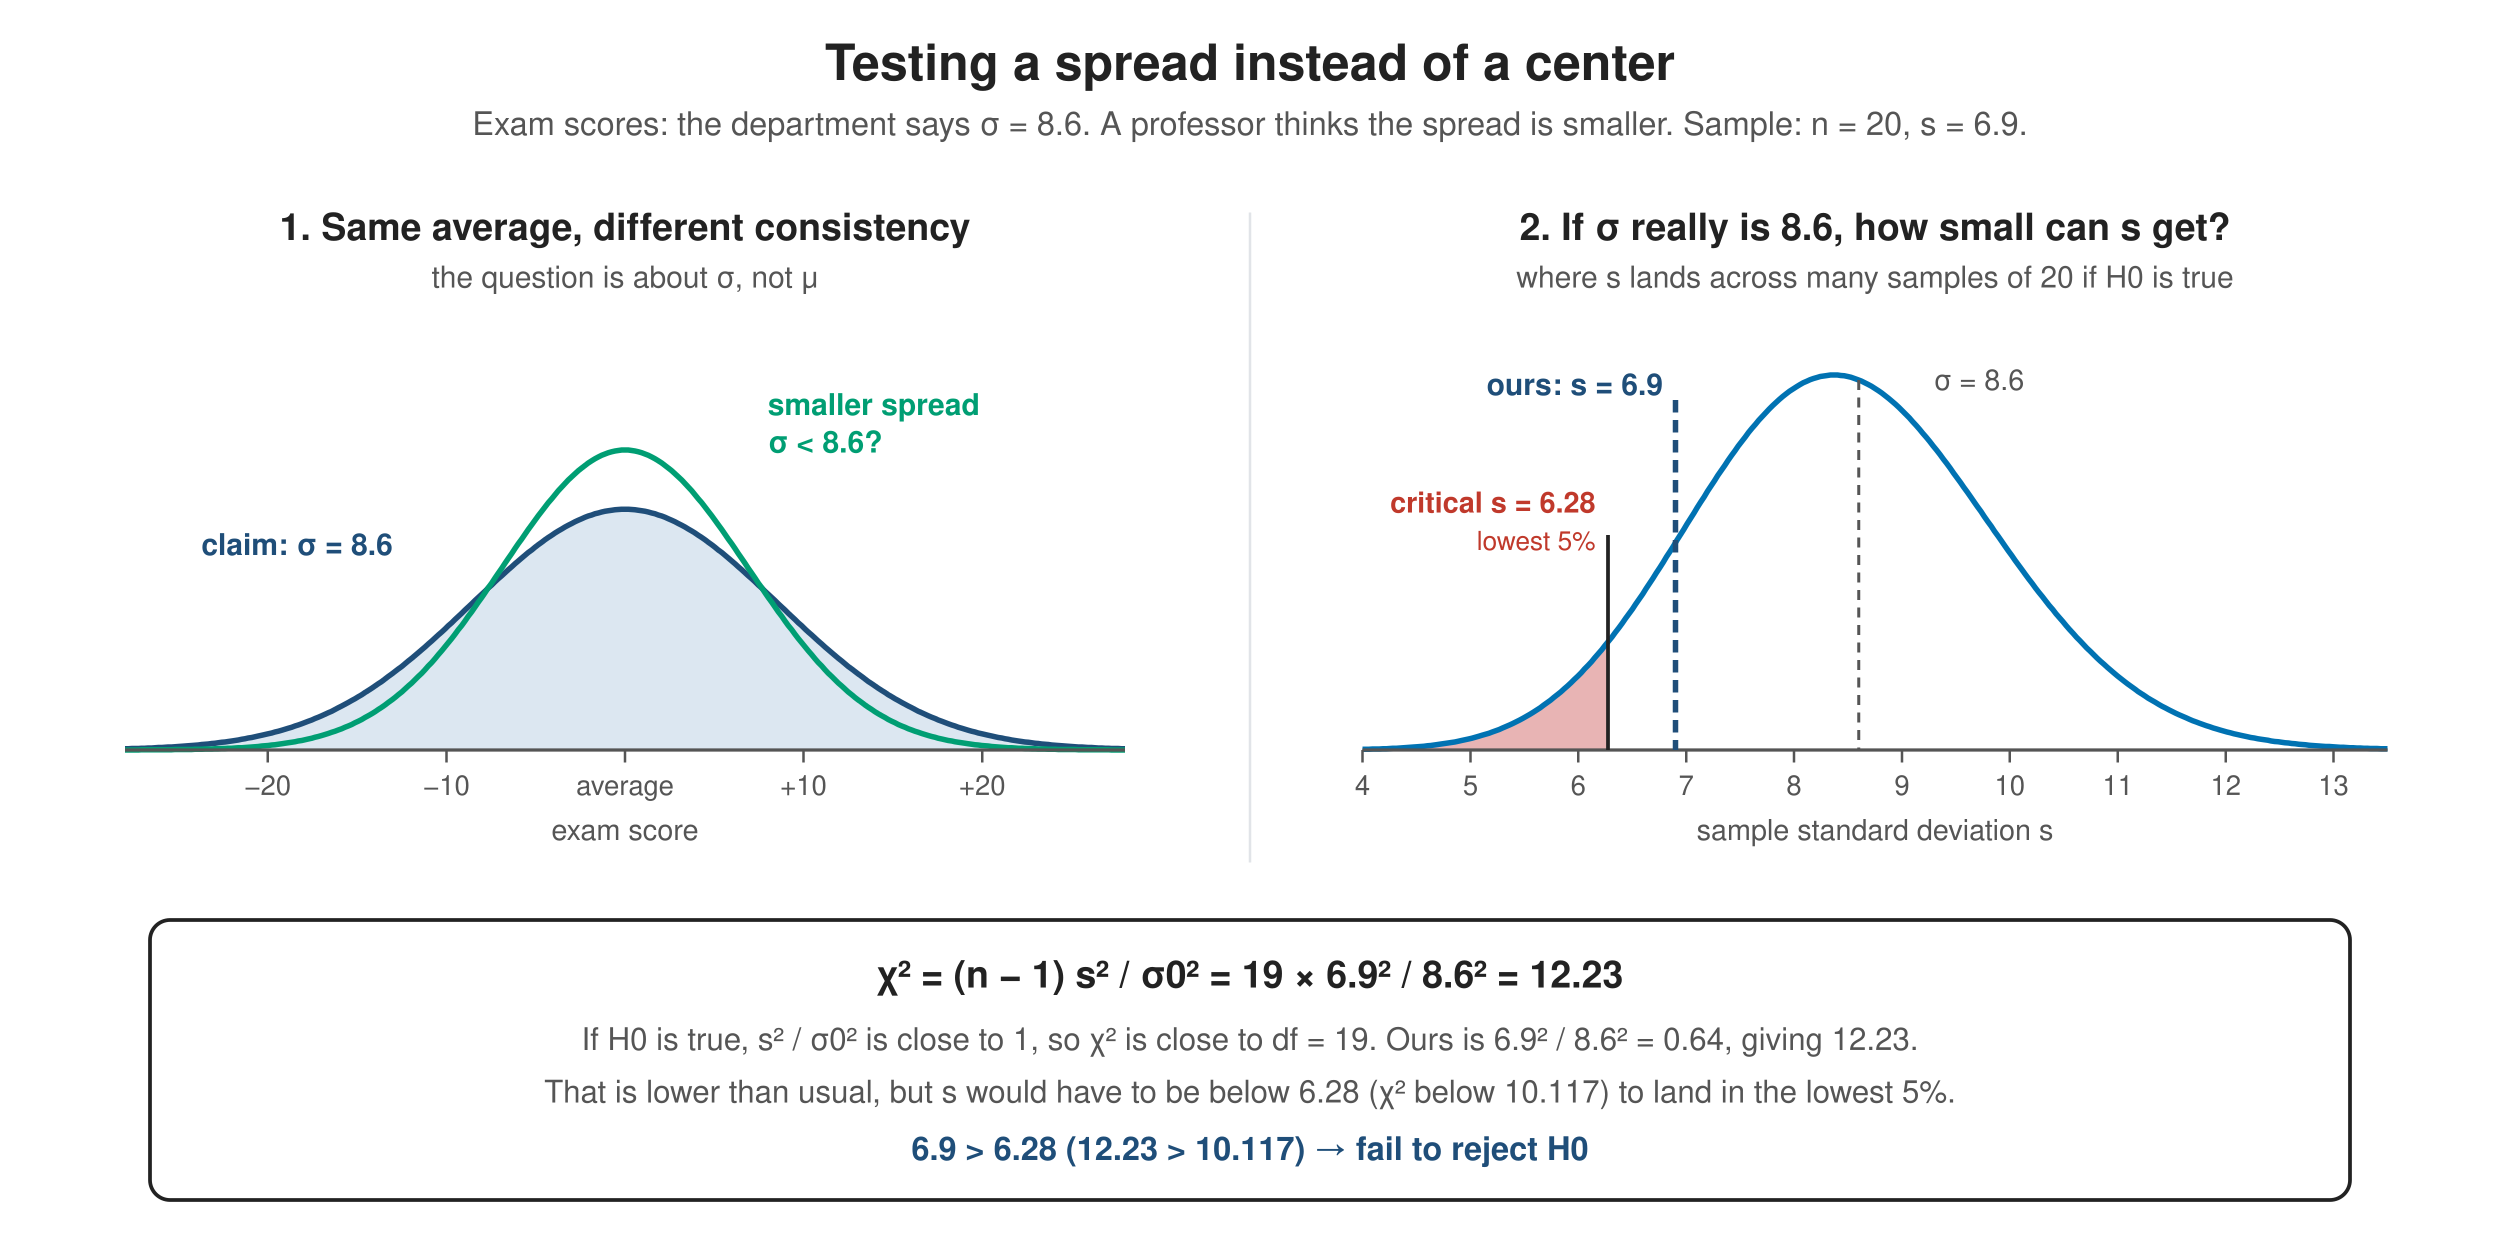
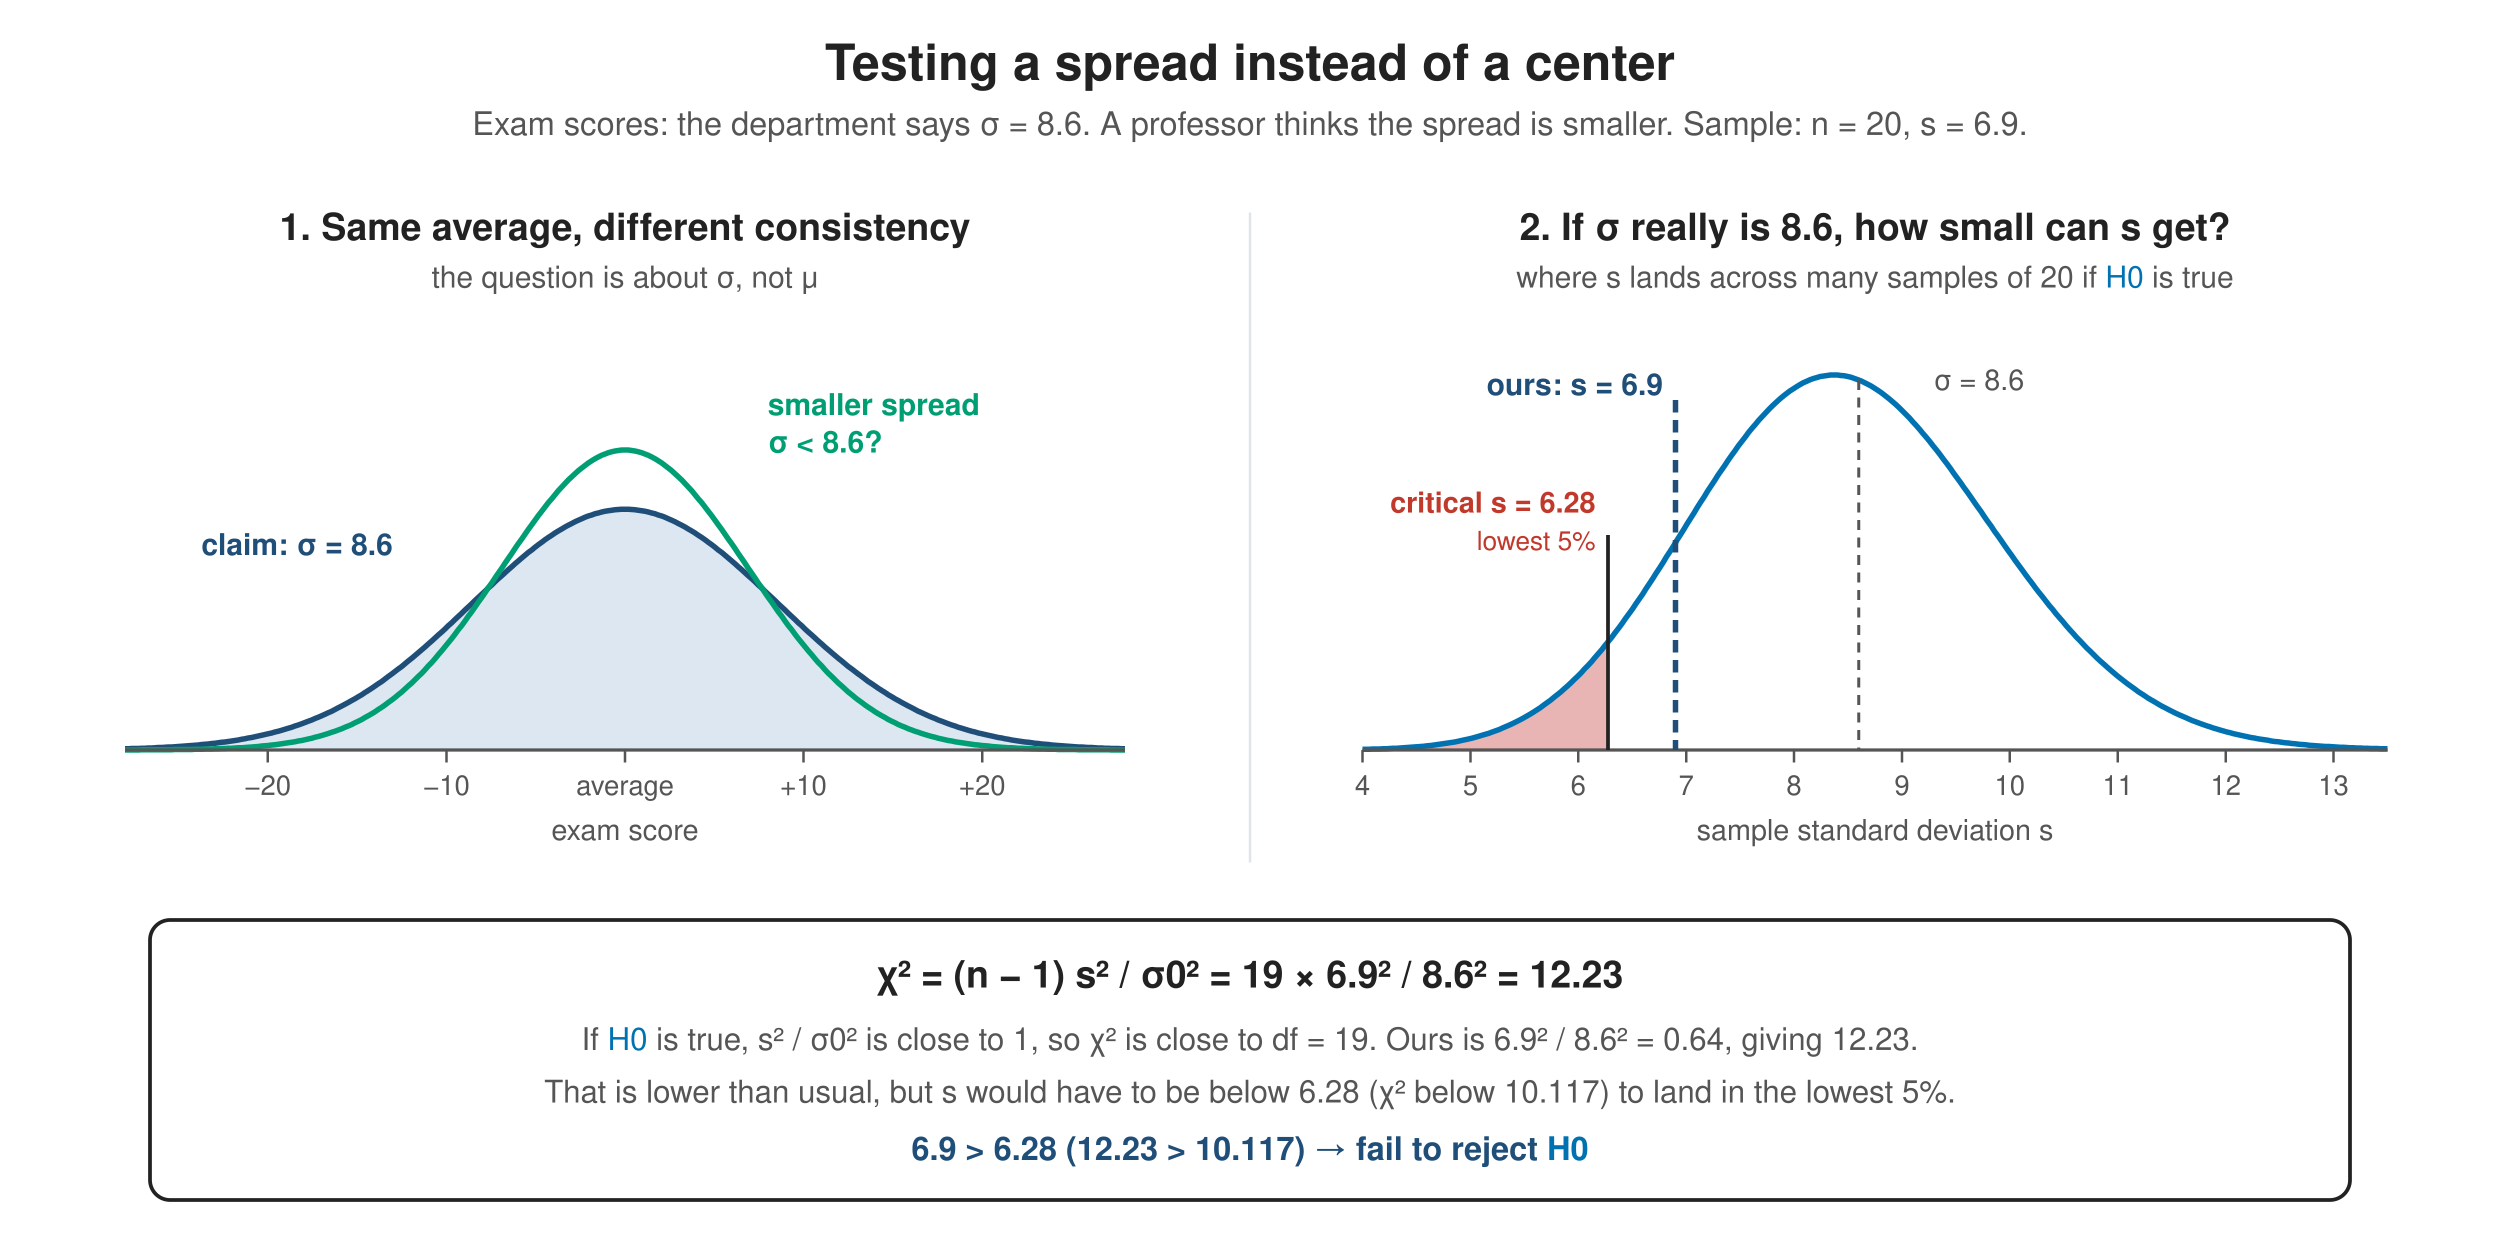
<svg xmlns="http://www.w3.org/2000/svg" width="1000" height="500" viewBox="0 0 1000 500" font-family="Helvetica, Arial, sans-serif">
  <defs>
    <marker id="a" viewBox="0 0 10 10" refX="9" refY="5" markerWidth="6" markerHeight="6" orient="auto-start-reverse">
      <path d="M0,0 L10,5 L0,10 z" fill="#222222" />
    </marker>
  </defs>
  <rect width="100%" height="100%" fill="#ffffff" />
  <text x="500.0" y="32.0" font-size="20" fill="#222222" text-anchor="middle" font-weight="bold">Testing a spread instead of a center</text>
  <text x="500.0" y="54.0" font-size="13" fill="#555555" text-anchor="middle">Exam scores: the department says σ = 8.6. A professor thinks the spread is smaller. Sample: n = 20, s = 6.9.</text>
  <text x="250.0" y="96.0" font-size="15" fill="#222222" text-anchor="middle" font-weight="bold">1. Same average, different consistency</text>
  <text x="250.0" y="115.0" font-size="12" fill="#555555" text-anchor="middle">the question is about σ, not μ</text>
  <polygon points="50.0,300.0 50.0,299.5 52.5,299.5 55.0,299.4 57.5,299.3 60.0,299.2 62.5,299.1 65.0,299.0 67.5,298.8 70.0,298.7 72.5,298.5 75.0,298.3 77.5,298.1 80.0,297.9 82.5,297.7 85.0,297.4 87.5,297.1 90.0,296.8 92.5,296.4 95.0,296.0 97.5,295.6 100.0,295.1 102.5,294.6 105.0,294.1 107.5,293.5 110.0,292.8 112.5,292.1 115.0,291.4 117.5,290.6 120.0,289.7 122.5,288.8 125.0,287.9 127.5,286.8 130.0,285.7 132.5,284.5 135.0,283.3 137.5,282.0 140.0,280.6 142.5,279.2 145.0,277.7 147.5,276.1 150.0,274.4 152.5,272.7 155.0,270.9 157.5,269.0 160.0,267.1 162.5,265.1 165.0,263.0 167.5,260.9 170.0,258.8 172.5,256.6 175.0,254.3 177.5,252.0 180.0,249.7 182.5,247.4 185.0,245.0 187.5,242.6 190.0,240.2 192.5,237.9 195.0,235.5 197.5,233.2 200.0,230.9 202.5,228.6 205.0,226.4 207.5,224.2 210.0,222.1 212.5,220.1 215.0,218.1 217.5,216.3 220.0,214.5 222.5,212.9 225.0,211.4 227.5,210.0 230.0,208.7 232.5,207.5 235.0,206.5 237.5,205.7 240.0,205.0 242.5,204.4 245.0,204.0 247.5,203.8 250.0,203.7 252.5,203.8 255.0,204.0 257.5,204.4 260.0,205.0 262.5,205.7 265.0,206.5 267.5,207.5 270.0,208.7 272.5,210.0 275.0,211.4 277.5,212.9 280.0,214.5 282.5,216.3 285.0,218.1 287.5,220.1 290.0,222.1 292.5,224.2 295.0,226.4 297.5,228.6 300.0,230.9 302.5,233.2 305.0,235.5 307.5,237.9 310.0,240.2 312.5,242.6 315.0,245.0 317.5,247.4 320.0,249.7 322.5,252.0 325.0,254.3 327.5,256.6 330.0,258.8 332.5,260.9 335.0,263.0 337.5,265.1 340.0,267.1 342.5,269.0 345.0,270.9 347.5,272.7 350.0,274.4 352.5,276.1 355.0,277.7 357.5,279.2 360.0,280.6 362.5,282.0 365.0,283.3 367.5,284.5 370.0,285.7 372.5,286.8 375.0,287.9 377.5,288.8 380.0,289.7 382.5,290.6 385.0,291.4 387.5,292.1 390.0,292.8 392.5,293.5 395.0,294.1 397.5,294.6 400.0,295.1 402.5,295.6 405.0,296.0 407.5,296.4 410.0,296.8 412.5,297.1 415.0,297.4 417.5,297.7 420.0,297.9 422.5,298.1 425.0,298.3 427.5,298.5 430.0,298.7 432.5,298.8 435.0,299.0 437.5,299.1 440.0,299.2 442.5,299.3 445.0,299.4 447.5,299.5 450.0,299.5 450.0,300.0" fill="#BFD3E6" fill-opacity="0.55" stroke="none" />
  <polyline points="50.0,299.5 51.3,299.5 52.7,299.4 54.0,299.4 55.3,299.4 56.7,299.3 58.0,299.3 59.3,299.2 60.7,299.2 62.0,299.1 63.3,299.0 64.7,299.0 66.0,298.9 67.3,298.8 68.7,298.8 70.0,298.7 71.3,298.6 72.7,298.5 74.0,298.4 75.3,298.3 76.7,298.2 78.0,298.1 79.3,298.0 80.7,297.8 82.0,297.7 83.3,297.6 84.7,297.4 86.0,297.3 87.3,297.1 88.7,296.9 90.0,296.8 91.3,296.6 92.7,296.4 94.0,296.2 95.3,296.0 96.7,295.7 98.0,295.5 99.3,295.2 100.7,295.0 102.0,294.7 103.3,294.4 104.7,294.1 106.0,293.8 107.3,293.5 108.7,293.2 110.0,292.8 111.3,292.5 112.7,292.1 114.0,291.7 115.3,291.3 116.7,290.9 118.0,290.4 119.3,290.0 120.7,289.5 122.0,289.0 123.3,288.5 124.7,288.0 126.0,287.4 127.3,286.9 128.7,286.3 130.0,285.7 131.3,285.1 132.7,284.5 134.0,283.8 135.3,283.1 136.7,282.4 138.0,281.7 139.3,281.0 140.7,280.2 142.0,279.5 143.3,278.7 144.7,277.9 146.0,277.0 147.3,276.2 148.7,275.3 150.0,274.4 151.3,273.5 152.7,272.6 154.0,271.6 155.3,270.6 156.7,269.6 158.0,268.6 159.3,267.6 160.7,266.6 162.0,265.5 163.3,264.4 164.7,263.3 166.0,262.2 167.3,261.1 168.7,259.9 170.0,258.8 171.3,257.6 172.7,256.4 174.0,255.2 175.3,254.0 176.7,252.8 178.0,251.6 179.3,250.3 180.7,249.1 182.0,247.8 183.3,246.6 184.7,245.3 186.0,244.0 187.3,242.8 188.7,241.5 190.0,240.2 191.3,239.0 192.7,237.7 194.0,236.5 195.3,235.2 196.7,234.0 198.0,232.7 199.3,231.5 200.7,230.3 202.0,229.1 203.3,227.9 204.7,226.7 206.0,225.5 207.3,224.4 208.7,223.2 210.0,222.1 211.3,221.0 212.7,220.0 214.0,218.9 215.3,217.9 216.7,216.9 218.0,215.9 219.3,215.0 220.7,214.1 222.0,213.2 223.3,212.4 224.7,211.6 226.0,210.8 227.3,210.1 228.7,209.4 230.0,208.7 231.3,208.1 232.7,207.5 234.0,206.9 235.3,206.4 236.7,206.0 238.0,205.5 239.3,205.2 240.7,204.8 242.0,204.5 243.3,204.3 244.7,204.1 246.0,203.9 247.3,203.8 248.7,203.7 250.0,203.7 251.3,203.7 252.7,203.8 254.0,203.9 255.3,204.1 256.7,204.3 258.0,204.5 259.3,204.8 260.7,205.2 262.0,205.5 263.3,206.0 264.7,206.4 266.0,206.9 267.3,207.5 268.7,208.1 270.0,208.7 271.3,209.4 272.7,210.1 274.0,210.8 275.3,211.6 276.7,212.4 278.0,213.2 279.3,214.1 280.7,215.0 282.0,215.9 283.3,216.9 284.7,217.9 286.0,218.9 287.3,220.0 288.7,221.0 290.0,222.1 291.3,223.2 292.7,224.4 294.0,225.5 295.3,226.7 296.7,227.9 298.0,229.1 299.3,230.3 300.7,231.5 302.0,232.7 303.3,234.0 304.7,235.2 306.0,236.5 307.3,237.7 308.7,239.0 310.0,240.2 311.3,241.5 312.7,242.8 314.0,244.0 315.3,245.3 316.7,246.6 318.0,247.8 319.3,249.1 320.7,250.3 322.0,251.6 323.3,252.8 324.7,254.0 326.0,255.2 327.3,256.4 328.7,257.6 330.0,258.8 331.3,259.9 332.7,261.1 334.0,262.2 335.3,263.3 336.7,264.4 338.0,265.5 339.3,266.6 340.7,267.6 342.0,268.6 343.3,269.6 344.7,270.6 346.0,271.6 347.3,272.6 348.7,273.5 350.0,274.4 351.3,275.3 352.7,276.2 354.0,277.0 355.3,277.9 356.7,278.7 358.0,279.5 359.3,280.2 360.7,281.0 362.0,281.7 363.3,282.4 364.7,283.1 366.0,283.8 367.3,284.5 368.7,285.1 370.0,285.7 371.3,286.3 372.7,286.9 374.0,287.4 375.3,288.0 376.7,288.5 378.0,289.0 379.3,289.5 380.7,290.0 382.0,290.4 383.3,290.9 384.7,291.3 386.0,291.7 387.3,292.1 388.7,292.5 390.0,292.8 391.3,293.2 392.7,293.5 394.0,293.8 395.3,294.1 396.7,294.4 398.0,294.7 399.3,295.0 400.7,295.2 402.0,295.5 403.3,295.7 404.7,296.0 406.0,296.2 407.3,296.4 408.7,296.6 410.0,296.8 411.3,296.9 412.7,297.1 414.0,297.3 415.3,297.4 416.7,297.6 418.0,297.7 419.3,297.8 420.7,298.0 422.0,298.1 423.3,298.2 424.7,298.3 426.0,298.4 427.3,298.5 428.7,298.6 430.0,298.7 431.3,298.8 432.7,298.8 434.0,298.9 435.3,299.0 436.7,299.0 438.0,299.1 439.3,299.2 440.7,299.2 442.0,299.3 443.3,299.3 444.7,299.4 446.0,299.4 447.3,299.4 448.7,299.5 450.0,299.5" fill="none" stroke="#1F4E79" stroke-width="2.2" />
  <polyline points="50.0,300.0 51.3,300.0 52.7,300.0 54.0,300.0 55.3,300.0 56.7,299.9 58.0,299.9 59.3,299.9 60.7,299.9 62.0,299.9 63.3,299.9 64.7,299.9 66.0,299.9 67.3,299.9 68.7,299.9 70.0,299.8 71.3,299.8 72.7,299.8 74.0,299.8 75.3,299.8 76.7,299.8 78.0,299.7 79.3,299.7 80.7,299.7 82.0,299.6 83.3,299.6 84.7,299.6 86.0,299.5 87.3,299.5 88.7,299.4 90.0,299.4 91.3,299.3 92.7,299.3 94.0,299.2 95.3,299.1 96.7,299.1 98.0,299.0 99.3,298.9 100.7,298.8 102.0,298.7 103.3,298.6 104.7,298.4 106.0,298.3 107.3,298.2 108.7,298.0 110.0,297.9 111.3,297.7 112.7,297.5 114.0,297.3 115.3,297.1 116.7,296.9 118.0,296.7 119.3,296.4 120.7,296.2 122.0,295.9 123.3,295.6 124.7,295.3 126.0,294.9 127.3,294.6 128.7,294.2 130.0,293.8 131.3,293.4 132.7,292.9 134.0,292.5 135.3,292.0 136.7,291.5 138.0,290.9 139.3,290.4 140.7,289.8 142.0,289.1 143.3,288.5 144.7,287.8 146.0,287.0 147.3,286.3 148.7,285.5 150.0,284.7 151.3,283.8 152.7,282.9 154.0,282.0 155.3,281.0 156.7,280.0 158.0,279.0 159.3,277.9 160.7,276.8 162.0,275.6 163.3,274.4 164.7,273.2 166.0,271.9 167.3,270.6 168.7,269.3 170.0,267.9 171.3,266.4 172.7,265.0 174.0,263.5 175.3,261.9 176.7,260.3 178.0,258.7 179.3,257.1 180.7,255.4 182.0,253.7 183.3,251.9 184.7,250.2 186.0,248.4 187.3,246.5 188.7,244.7 190.0,242.8 191.3,240.9 192.7,239.0 194.0,237.1 195.3,235.1 196.7,233.2 198.0,231.2 199.3,229.3 200.7,227.3 202.0,225.3 203.3,223.4 204.7,221.4 206.0,219.4 207.3,217.5 208.7,215.6 210.0,213.7 211.3,211.8 212.7,209.9 214.0,208.1 215.3,206.3 216.7,204.5 218.0,202.8 219.3,201.1 220.7,199.5 222.0,197.9 223.3,196.3 224.7,194.8 226.0,193.4 227.3,192.0 228.7,190.7 230.0,189.5 231.3,188.3 232.7,187.2 234.0,186.2 235.3,185.2 236.7,184.3 238.0,183.5 239.3,182.8 240.7,182.1 242.0,181.6 243.3,181.1 244.7,180.7 246.0,180.4 247.3,180.2 248.7,180.0 250.0,180.0 251.3,180.0 252.7,180.2 254.0,180.4 255.3,180.7 256.7,181.1 258.0,181.6 259.3,182.1 260.7,182.8 262.0,183.5 263.3,184.3 264.7,185.2 266.0,186.2 267.3,187.2 268.7,188.3 270.0,189.5 271.3,190.7 272.7,192.0 274.0,193.4 275.3,194.8 276.7,196.3 278.0,197.9 279.3,199.5 280.7,201.1 282.0,202.8 283.3,204.5 284.7,206.3 286.0,208.1 287.3,209.9 288.7,211.8 290.0,213.7 291.3,215.6 292.7,217.5 294.0,219.4 295.3,221.4 296.7,223.4 298.0,225.3 299.3,227.3 300.7,229.3 302.0,231.2 303.3,233.2 304.7,235.1 306.0,237.1 307.3,239.0 308.7,240.9 310.0,242.8 311.3,244.7 312.7,246.5 314.0,248.4 315.3,250.2 316.7,251.9 318.0,253.7 319.3,255.4 320.7,257.1 322.0,258.7 323.3,260.3 324.7,261.9 326.0,263.5 327.3,265.0 328.7,266.4 330.0,267.9 331.3,269.3 332.7,270.6 334.0,271.9 335.3,273.2 336.7,274.4 338.0,275.6 339.3,276.8 340.7,277.9 342.0,279.0 343.3,280.0 344.7,281.0 346.0,282.0 347.3,282.9 348.7,283.8 350.0,284.7 351.3,285.5 352.7,286.3 354.0,287.0 355.3,287.8 356.7,288.5 358.0,289.1 359.3,289.8 360.7,290.4 362.0,290.9 363.3,291.5 364.7,292.0 366.0,292.5 367.3,292.9 368.7,293.4 370.0,293.8 371.3,294.2 372.7,294.6 374.0,294.9 375.3,295.3 376.7,295.6 378.0,295.9 379.3,296.2 380.7,296.4 382.0,296.7 383.3,296.9 384.7,297.1 386.0,297.3 387.3,297.5 388.7,297.7 390.0,297.9 391.3,298.0 392.7,298.2 394.0,298.3 395.3,298.4 396.7,298.6 398.0,298.7 399.3,298.8 400.7,298.9 402.0,299.0 403.3,299.1 404.7,299.1 406.0,299.2 407.3,299.3 408.7,299.3 410.0,299.4 411.3,299.4 412.7,299.5 414.0,299.5 415.3,299.6 416.7,299.6 418.0,299.6 419.3,299.7 420.7,299.7 422.0,299.7 423.3,299.8 424.7,299.8 426.0,299.8 427.3,299.8 428.7,299.8 430.0,299.8 431.3,299.9 432.7,299.9 434.0,299.9 435.3,299.9 436.7,299.9 438.0,299.9 439.3,299.9 440.7,299.9 442.0,299.9 443.3,299.9 444.7,300.0 446.0,300.0 447.3,300.0 448.7,300.0 450.0,300.0" fill="none" stroke="#009E73" stroke-width="2.2" />
  <line x1="50.0" y1="300.0" x2="450.0" y2="300.0" stroke="#555555" stroke-width="1.3" />
  <line x1="107.1" y1="300.0" x2="107.1" y2="305.0" stroke="#555555" stroke-width="1" />
  <text x="107.1" y="318.0" font-size="11" fill="#555555" text-anchor="middle">−20</text>
  <line x1="178.6" y1="300.0" x2="178.6" y2="305.0" stroke="#555555" stroke-width="1" />
  <text x="178.6" y="318.0" font-size="11" fill="#555555" text-anchor="middle">−10</text>
  <line x1="250.0" y1="300.0" x2="250.0" y2="305.0" stroke="#555555" stroke-width="1" />
  <text x="250.0" y="318.0" font-size="11" fill="#555555" text-anchor="middle">average</text>
  <line x1="321.4" y1="300.0" x2="321.4" y2="305.0" stroke="#555555" stroke-width="1" />
  <text x="321.4" y="318.0" font-size="11" fill="#555555" text-anchor="middle">+10</text>
  <line x1="392.9" y1="300.0" x2="392.9" y2="305.0" stroke="#555555" stroke-width="1" />
  <text x="392.9" y="318.0" font-size="11" fill="#555555" text-anchor="middle">+20</text>
  <text x="250.0" y="336.0" font-size="11.5" fill="#555555" text-anchor="middle">exam score</text>
  <text x="157.1" y="222.0" font-size="12" fill="#1F4E79" text-anchor="end" font-weight="bold">claim: σ = 8.6</text>
  <text x="307.1" y="166.0" font-size="12" fill="#009E73" text-anchor="start" font-weight="bold">smaller spread</text>
  <text x="307.1" y="181.0" font-size="12" fill="#009E73" text-anchor="start" font-weight="bold">σ &lt; 8.6?</text>
  <text x="750.0" y="96.0" font-size="15" fill="#222222" text-anchor="middle" font-weight="bold">2. If σ really is 8.6, how small can s get?</text>
-   <text x="750.0" y="115.0" font-size="12" fill="#555555" text-anchor="middle">where s lands across many samples of 20 if H0 is true</text>
+   <text x="750.0" y="115.0" font-size="12" fill="#555555" text-anchor="middle">where s lands across many samples of 20 if <tspan fill="#0072B2">H0</tspan> is true</text>
  <polygon points="545.0,300.0 545.0,299.7 546.2,299.7 547.5,299.7 548.7,299.6 549.9,299.6 551.1,299.6 552.4,299.5 553.6,299.5 554.8,299.4 556.0,299.4 557.3,299.3 558.5,299.3 559.7,299.2 561.0,299.1 562.2,299.1 563.4,299.0 564.6,298.9 565.9,298.8 567.1,298.7 568.3,298.6 569.6,298.5 570.8,298.3 572.0,298.2 573.2,298.1 574.5,297.9 575.7,297.7 576.9,297.6 578.1,297.4 579.4,297.2 580.6,297.0 581.8,296.8 583.1,296.5 584.3,296.3 585.5,296.0 586.7,295.7 588.0,295.5 589.2,295.1 590.4,294.8 591.6,294.5 592.9,294.1 594.1,293.7 595.3,293.3 596.6,292.9 597.8,292.5 599.0,292.0 600.2,291.5 601.5,291.0 602.7,290.5 603.9,290.0 605.2,289.4 606.4,288.8 607.6,288.1 608.8,287.5 610.1,286.8 611.3,286.1 612.5,285.4 613.7,284.6 615.0,283.8 616.2,283.0 617.4,282.1 618.7,281.2 619.9,280.3 621.1,279.4 622.3,278.4 623.6,277.4 624.8,276.3 626.0,275.3 627.2,274.2 628.5,273.0 629.7,271.8 630.9,270.6 632.2,269.4 633.4,268.1 634.6,266.8 635.8,265.5 637.1,264.1 638.3,262.7 639.5,261.3 640.8,259.8 642.0,258.3 643.2,256.8 643.2,300.0" fill="#E8B4B4" />
  <polyline points="545.0,299.7 546.4,299.7 547.7,299.7 549.1,299.6 550.5,299.6 551.8,299.6 553.2,299.5 554.6,299.5 555.9,299.4 557.3,299.3 558.7,299.3 560.0,299.2 561.4,299.1 562.8,299.0 564.1,298.9 565.5,298.8 566.9,298.7 568.2,298.6 569.6,298.5 571.0,298.3 572.3,298.2 573.7,298.0 575.1,297.8 576.4,297.6 577.8,297.4 579.2,297.2 580.5,297.0 581.9,296.8 583.3,296.5 584.6,296.2 586.0,295.9 587.4,295.6 588.7,295.3 590.1,294.9 591.5,294.5 592.8,294.1 594.2,293.7 595.6,293.3 596.9,292.8 598.3,292.3 599.7,291.8 601.0,291.2 602.4,290.6 603.8,290.0 605.1,289.4 606.5,288.7 607.9,288.0 609.2,287.3 610.6,286.5 612.0,285.7 613.3,284.9 614.7,284.0 616.1,283.1 617.4,282.1 618.8,281.1 620.2,280.1 621.5,279.0 622.9,277.9 624.3,276.8 625.6,275.6 627.0,274.4 628.4,273.1 629.7,271.8 631.1,270.5 632.5,269.1 633.8,267.6 635.2,266.2 636.6,264.7 637.9,263.1 639.3,261.5 640.7,259.9 642.0,258.2 643.4,256.5 644.8,254.8 646.1,253.0 647.5,251.2 648.9,249.3 650.2,247.4 651.6,245.5 653.0,243.6 654.3,241.6 655.7,239.6 657.1,237.6 658.4,235.5 659.8,233.4 661.2,231.3 662.5,229.2 663.9,227.1 665.3,224.9 666.6,222.7 668.0,220.6 669.4,218.4 670.7,216.2 672.1,214.0 673.5,211.8 674.8,209.6 676.2,207.4 677.6,205.2 678.9,203.0 680.3,200.8 681.7,198.7 683.0,196.5 684.4,194.4 685.8,192.3 687.1,190.2 688.5,188.2 689.9,186.2 691.2,184.2 692.6,182.2 694.0,180.3 695.3,178.4 696.7,176.6 698.1,174.8 699.4,173.0 700.8,171.3 702.2,169.7 703.5,168.1 704.9,166.6 706.3,165.1 707.6,163.7 709.0,162.3 710.4,161.0 711.7,159.8 713.1,158.6 714.5,157.5 715.8,156.5 717.2,155.6 718.6,154.7 719.9,153.9 721.3,153.1 722.7,152.5 724.0,151.9 725.4,151.4 726.8,151.0 728.1,150.6 729.5,150.4 730.9,150.2 732.2,150.0 733.6,150.0 735.0,150.0 736.3,150.2 737.7,150.3 739.1,150.6 740.4,150.9 741.8,151.4 743.2,151.9 744.5,152.4 745.9,153.1 747.3,153.8 748.6,154.5 750.0,155.4 751.4,156.3 752.7,157.2 754.1,158.3 755.5,159.4 756.8,160.5 758.2,161.7 759.6,163.0 760.9,164.3 762.3,165.7 763.7,167.1 765.0,168.6 766.4,170.1 767.8,171.7 769.1,173.3 770.5,174.9 771.9,176.6 773.2,178.3 774.6,180.0 776.0,181.8 777.3,183.6 778.7,185.4 780.1,187.3 781.4,189.2 782.8,191.1 784.2,193.0 785.5,194.9 786.9,196.8 788.3,198.8 789.6,200.7 791.0,202.7 792.4,204.6 793.7,206.6 795.1,208.6 796.5,210.5 797.8,212.5 799.2,214.4 800.6,216.4 801.9,218.3 803.3,220.3 804.7,222.2 806.0,224.1 807.4,226.0 808.8,227.9 810.1,229.7 811.5,231.6 812.9,233.4 814.2,235.2 815.6,237.0 817.0,238.7 818.3,240.4 819.7,242.2 821.1,243.8 822.4,245.5 823.8,247.1 825.2,248.7 826.5,250.3 827.9,251.9 829.3,253.4 830.6,254.9 832.0,256.3 833.4,257.8 834.7,259.2 836.1,260.5 837.5,261.9 838.8,263.2 840.2,264.5 841.6,265.7 842.9,266.9 844.3,268.1 845.7,269.3 847.0,270.4 848.4,271.5 849.8,272.6 851.1,273.6 852.5,274.6 853.9,275.6 855.2,276.6 856.6,277.5 858.0,278.4 859.3,279.3 860.7,280.1 862.1,280.9 863.4,281.7 864.8,282.5 866.2,283.2 867.5,283.9 868.9,284.6 870.3,285.3 871.6,285.9 873.0,286.5 874.4,287.1 875.7,287.7 877.1,288.3 878.5,288.8 879.8,289.3 881.2,289.8 882.6,290.3 883.9,290.7 885.3,291.2 886.7,291.6 888.0,292.0 889.4,292.4 890.8,292.8 892.1,293.1 893.5,293.5 894.9,293.8 896.2,294.1 897.6,294.4 899.0,294.7 900.3,295.0 901.7,295.2 903.1,295.5 904.4,295.7 905.8,295.9 907.2,296.1 908.5,296.4 909.9,296.6 911.3,296.7 912.6,296.9 914.0,297.1 915.4,297.2 916.7,297.4 918.1,297.5 919.5,297.7 920.8,297.8 922.2,297.9 923.6,298.1 924.9,298.2 926.3,298.3 927.7,298.4 929.0,298.5 930.4,298.6 931.8,298.6 933.1,298.7 934.5,298.8 935.9,298.9 937.2,298.9 938.6,299.0 940.0,299.1 941.3,299.1 942.7,299.2 944.1,299.2 945.4,299.3 946.8,299.3 948.2,299.4 949.5,299.4 950.9,299.4 952.3,299.5 953.6,299.5 955.0,299.5" fill="none" stroke="#0072B2" stroke-width="2.2" />
  <line x1="545.0" y1="300.0" x2="955.0" y2="300.0" stroke="#555555" stroke-width="1.3" />
  <line x1="545.0" y1="300.0" x2="545.0" y2="305.0" stroke="#555555" stroke-width="1" />
  <text x="545.0" y="318.0" font-size="11" fill="#555555" text-anchor="middle">4</text>
  <line x1="588.2" y1="300.0" x2="588.2" y2="305.0" stroke="#555555" stroke-width="1" />
  <text x="588.2" y="318.0" font-size="11" fill="#555555" text-anchor="middle">5</text>
  <line x1="631.3" y1="300.0" x2="631.3" y2="305.0" stroke="#555555" stroke-width="1" />
  <text x="631.3" y="318.0" font-size="11" fill="#555555" text-anchor="middle">6</text>
  <line x1="674.5" y1="300.0" x2="674.5" y2="305.0" stroke="#555555" stroke-width="1" />
  <text x="674.5" y="318.0" font-size="11" fill="#555555" text-anchor="middle">7</text>
  <line x1="717.6" y1="300.0" x2="717.6" y2="305.0" stroke="#555555" stroke-width="1" />
  <text x="717.6" y="318.0" font-size="11" fill="#555555" text-anchor="middle">8</text>
  <line x1="760.8" y1="300.0" x2="760.8" y2="305.0" stroke="#555555" stroke-width="1" />
  <text x="760.8" y="318.0" font-size="11" fill="#555555" text-anchor="middle">9</text>
  <line x1="803.9" y1="300.0" x2="803.9" y2="305.0" stroke="#555555" stroke-width="1" />
  <text x="803.9" y="318.0" font-size="11" fill="#555555" text-anchor="middle">10</text>
  <line x1="847.1" y1="300.0" x2="847.1" y2="305.0" stroke="#555555" stroke-width="1" />
  <text x="847.1" y="318.0" font-size="11" fill="#555555" text-anchor="middle">11</text>
  <line x1="890.3" y1="300.0" x2="890.3" y2="305.0" stroke="#555555" stroke-width="1" />
  <text x="890.3" y="318.0" font-size="11" fill="#555555" text-anchor="middle">12</text>
  <line x1="933.4" y1="300.0" x2="933.4" y2="305.0" stroke="#555555" stroke-width="1" />
  <text x="933.4" y="318.0" font-size="11" fill="#555555" text-anchor="middle">13</text>
  <text x="750.0" y="336.0" font-size="11.5" fill="#555555" text-anchor="middle">sample standard deviation s</text>
  <line x1="743.5" y1="152.0" x2="743.5" y2="300.0" stroke="#555555" stroke-width="1.2" stroke-dasharray="4 3" />
  <text x="773.5" y="156.0" font-size="11.5" fill="#555555" text-anchor="start">σ = 8.6</text>
  <line x1="643.2" y1="214.0" x2="643.2" y2="300.0" stroke="#222222" stroke-width="1.5" />
  <text x="638.2" y="205.0" font-size="11.5" fill="#C0392B" text-anchor="end" font-weight="bold">critical s = 6.28</text>
  <text x="638.2" y="220.0" font-size="10.5" fill="#C0392B" text-anchor="end">lowest 5%</text>
  <line x1="670.2" y1="160.0" x2="670.2" y2="300.0" stroke="#1F4E79" stroke-width="2.2" stroke-dasharray="5 3" />
  <text x="665.2" y="158.0" font-size="12" fill="#1F4E79" text-anchor="end" font-weight="bold">ours: s = 6.9</text>
  <line x1="500.0" y1="85.0" x2="500.0" y2="345.0" stroke="#E1E4E8" stroke-width="1" />
  <rect x="60.0" y="368.0" width="880.0" height="112.0" rx="8" fill="#FFFFFF" stroke="#222222" stroke-width="1.5" />
  <text x="500.0" y="395.0" font-size="15" fill="#222222" text-anchor="middle" font-weight="bold">χ² = (n − 1) s² / σ0² = 19 × 6.9² / 8.6² = 12.23</text>
-   <text x="500.0" y="420.0" font-size="12.5" fill="#555555" text-anchor="middle">If H0 is true, s² / σ0² is close to 1, so χ² is close to df = 19. Ours is 6.9² / 8.6² = 0.64, giving 12.23.</text>
+   <text x="500.0" y="420.0" font-size="12.5" fill="#555555" text-anchor="middle">If <tspan fill="#0072B2">H0</tspan> is true, s² / σ0² is close to 1, so χ² is close to df = 19. Ours is 6.9² / 8.6² = 0.64, giving 12.23.</text>
  <text x="500.0" y="441.0" font-size="12.5" fill="#555555" text-anchor="middle">That is lower than usual, but s would have to be below 6.28 (χ² below 10.117) to land in the lowest 5%.</text>
-   <text x="500.0" y="464.0" font-size="13" fill="#1F4E79" text-anchor="middle" font-weight="bold">6.9 &gt; 6.28 (12.23 &gt; 10.117) → fail to reject H0</text>
+   <text x="500.0" y="464.0" font-size="13" fill="#1F4E79" text-anchor="middle" font-weight="bold">6.9 &gt; 6.28 (12.23 &gt; 10.117) → fail to reject <tspan fill="#0072B2">H0</tspan>
+   </text>
</svg>
